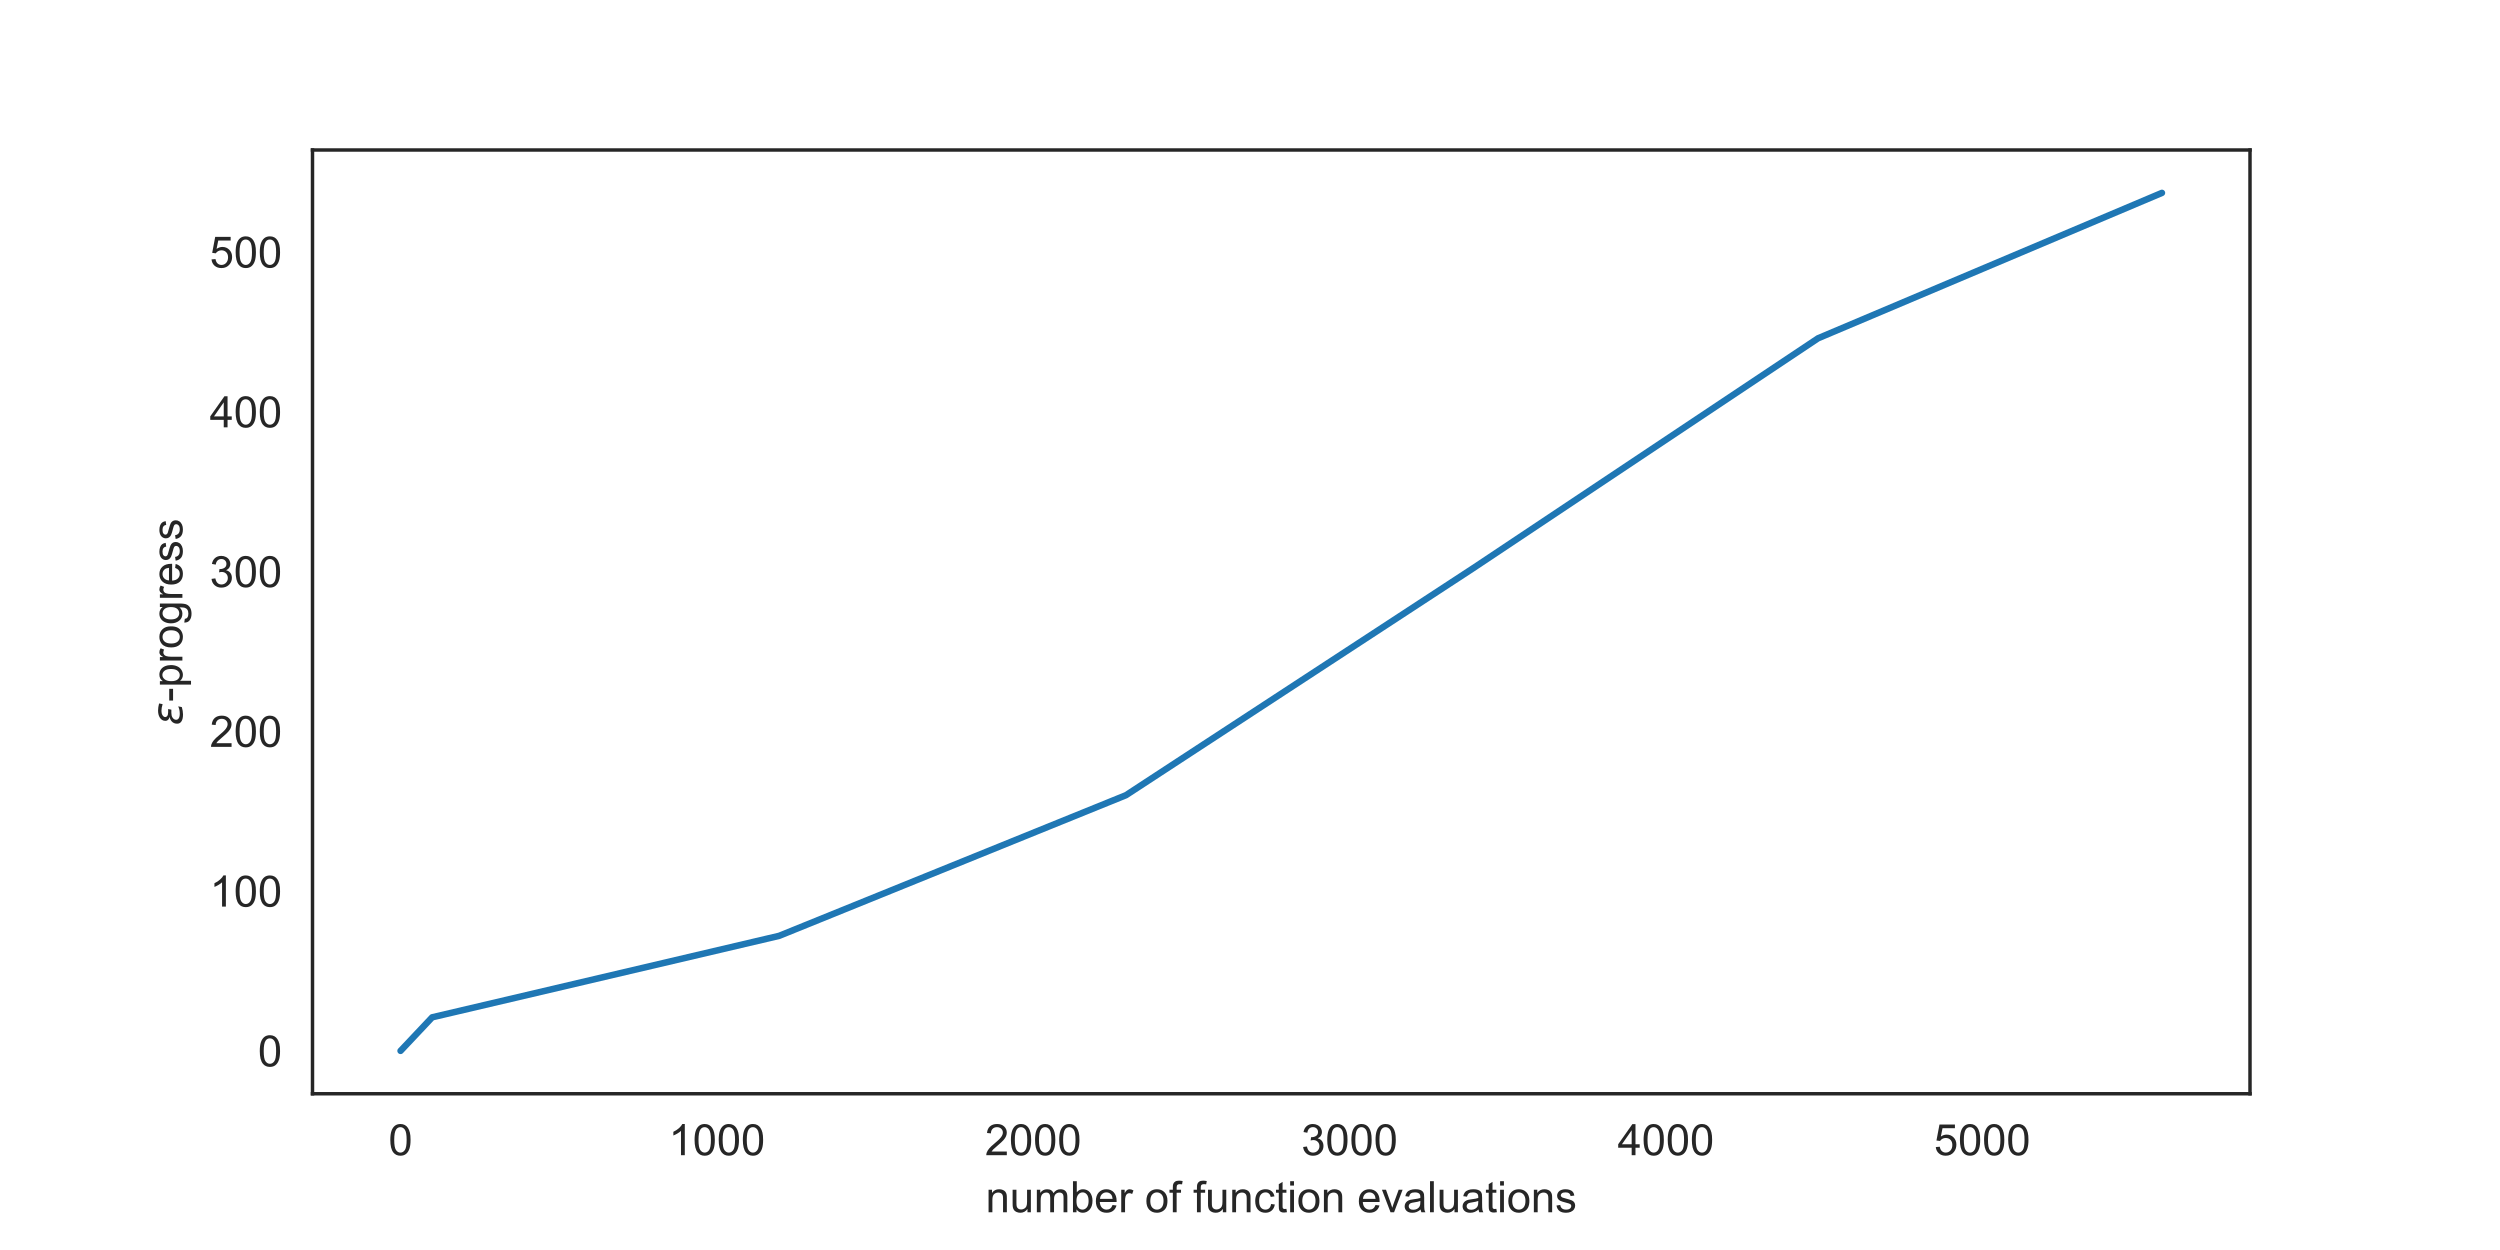
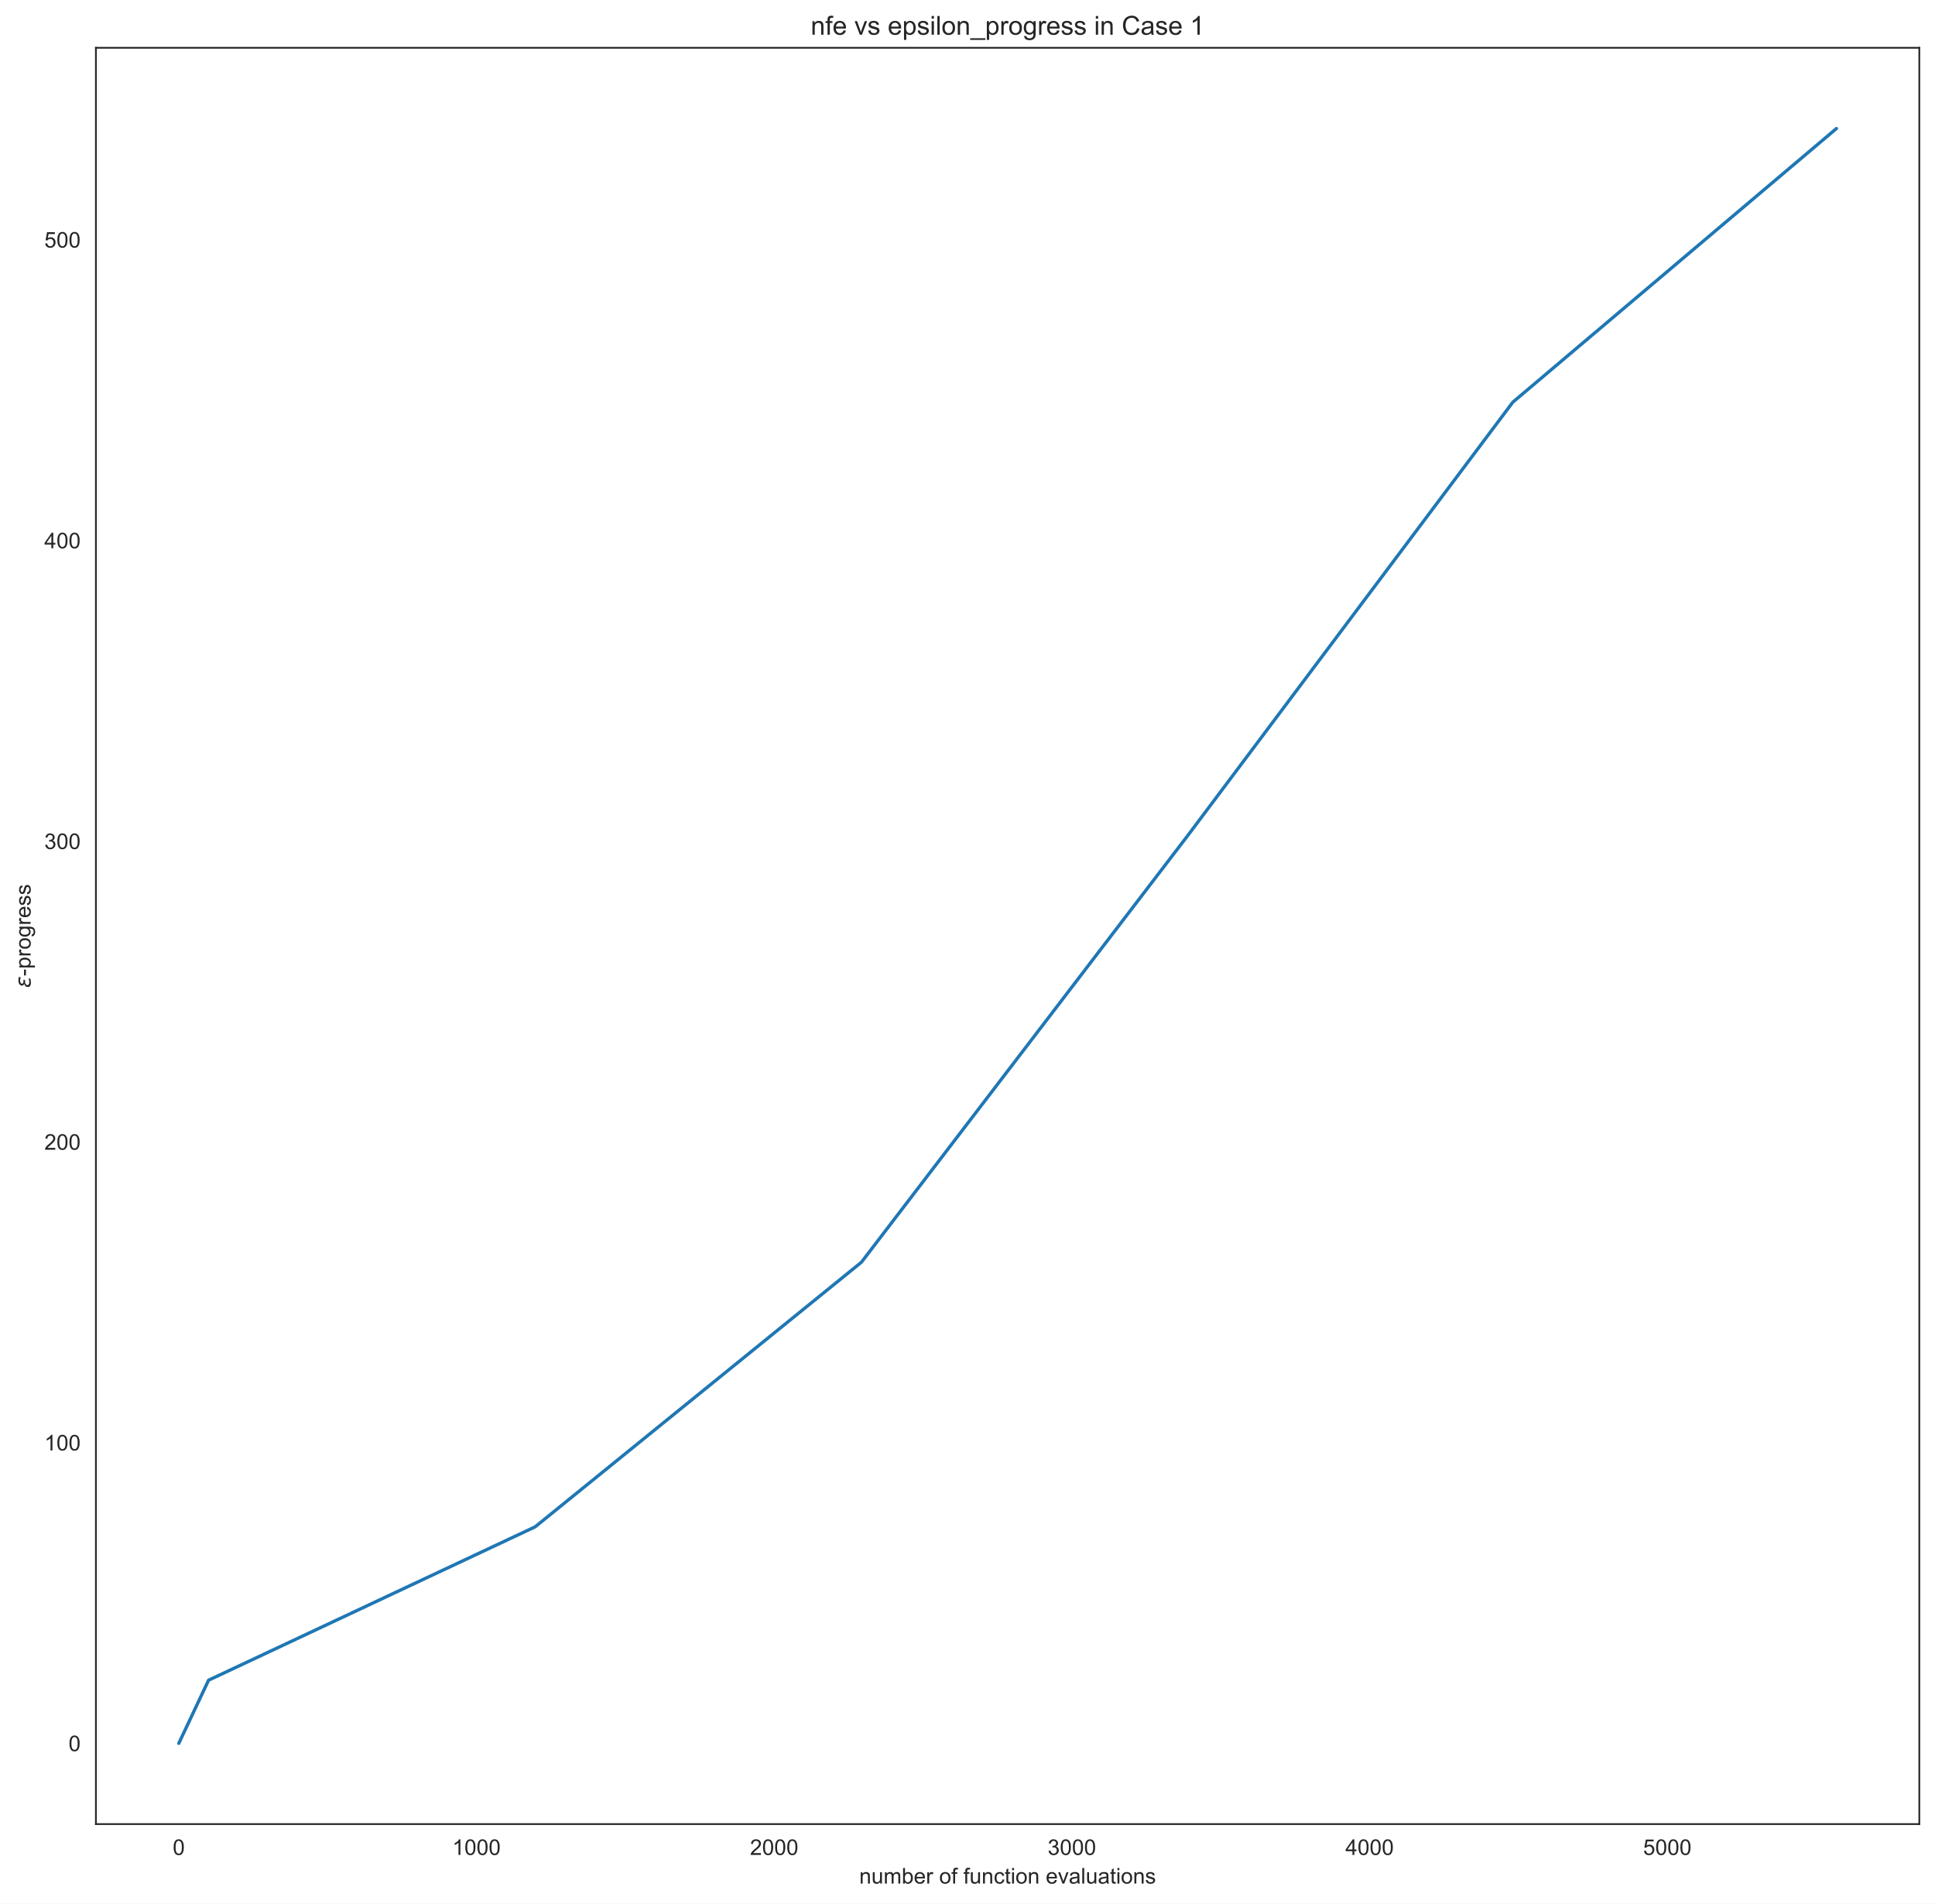
- <svg xmlns="http://www.w3.org/2000/svg" xmlns:xlink="http://www.w3.org/1999/xlink" width="576pt" height="288pt" viewBox="0 0 576 288" version="1.1">
+ <svg xmlns="http://www.w3.org/2000/svg" xmlns:xlink="http://www.w3.org/1999/xlink" width="888.228pt" height="873.826pt" viewBox="0 0 888.228 873.826" version="1.1">
  <defs>
    <style type="text/css">*{stroke-linejoin: round; stroke-linecap: butt}</style>
  </defs>
  <g id="figure_1">
    <g id="patch_1">
-       <path d="M 0 288  L 576 288  L 576 0  L 0 0  z " style="fill: #ffffff" />
+       <path d="M 0 873.826  L 888.228 873.826  L 888.228 0  L 0 0  z " style="fill: #ffffff" />
    </g>
    <g id="axes_1">
      <g id="patch_2">
-         <path d="M 72 252  L 518.4 252  L 518.4 34.56  L 72 34.56  z " style="fill: #ffffff" />
+         <path d="M 44.028 837.336  L 881.028 837.336  L 881.028 21.936  L 44.028 21.936  z " style="fill: #ffffff" />
      </g>
      <g id="matplotlib.axis_1">
        <g id="xtick_1">
          <g id="text_1">
-             <g style="fill: #262626" transform="translate(89.51044 266.1578)scale(0.1 -0.1)">
+             <g style="fill: #262626" transform="translate(79.29311 851.4934)scale(0.1 -0.1)">
              <defs>
                <path id="ArialMT-30" d="M 266 2259  Q 266 3072 433 3567  Q 600 4063 929 4331  Q 1259 4600 1759 4600  Q 2128 4600 2406 4451  Q 2684 4303 2865 4023  Q 3047 3744 3150 3342  Q 3253 2941 3253 2259  Q 3253 1453 3087 958  Q 2922 463 2592 192  Q 2263 -78 1759 -78  Q 1097 -78 719 397  Q 266 969 266 2259  z M 844 2259  Q 844 1131 1108 757  Q 1372 384 1759 384  Q 2147 384 2411 759  Q 2675 1134 2675 2259  Q 2675 3391 2411 3762  Q 2147 4134 1753 4134  Q 1366 4134 1134 3806  Q 844 3388 844 2259  z " transform="scale(0.015625)" />
              </defs>
              <use xlink:href="#ArialMT-30" />
            </g>
          </g>
        </g>
        <g id="xtick_2">
          <g id="text_2">
-             <g style="fill: #262626" transform="translate(154.053 266.1578)scale(0.1 -0.1)">
+             <g style="fill: #262626" transform="translate(207.6092 851.4934)scale(0.1 -0.1)">
              <defs>
                <path id="ArialMT-31" d="M 2384 0  L 1822 0  L 1822 3584  Q 1619 3391 1289 3197  Q 959 3003 697 2906  L 697 3450  Q 1169 3672 1522 3987  Q 1875 4303 2022 4600  L 2384 4600  L 2384 0  z " transform="scale(0.015625)" />
              </defs>
              <use xlink:href="#ArialMT-31" />
              <use xlink:href="#ArialMT-30" x="55.615" />
              <use xlink:href="#ArialMT-30" x="111.23" />
              <use xlink:href="#ArialMT-30" x="166.846" />
            </g>
          </g>
        </g>
        <g id="xtick_3">
          <g id="text_3">
-             <g style="fill: #262626" transform="translate(226.9371 266.1578)scale(0.1 -0.1)">
+             <g style="fill: #262626" transform="translate(344.2668 851.4934)scale(0.1 -0.1)">
              <defs>
                <path id="ArialMT-32" d="M 3222 541  L 3222 0  L 194 0  Q 188 203 259 391  Q 375 700 629 1000  Q 884 1300 1366 1694  Q 2113 2306 2375 2664  Q 2638 3022 2638 3341  Q 2638 3675 2398 3904  Q 2159 4134 1775 4134  Q 1369 4134 1125 3890  Q 881 3647 878 3216  L 300 3275  Q 359 3922 746 4261  Q 1134 4600 1788 4600  Q 2447 4600 2831 4234  Q 3216 3869 3216 3328  Q 3216 3053 3103 2787  Q 2991 2522 2730 2228  Q 2469 1934 1863 1422  Q 1356 997 1212 845  Q 1069 694 975 541  L 3222 541  z " transform="scale(0.015625)" />
              </defs>
              <use xlink:href="#ArialMT-32" />
              <use xlink:href="#ArialMT-30" x="55.615" />
              <use xlink:href="#ArialMT-30" x="111.23" />
              <use xlink:href="#ArialMT-30" x="166.846" />
            </g>
          </g>
        </g>
        <g id="xtick_4">
          <g id="text_4">
-             <g style="fill: #262626" transform="translate(299.8211 266.1578)scale(0.1 -0.1)">
+             <g style="fill: #262626" transform="translate(480.9243 851.4934)scale(0.1 -0.1)">
              <defs>
                <path id="ArialMT-33" d="M 269 1209  L 831 1284  Q 928 806 1161 595  Q 1394 384 1728 384  Q 2125 384 2398 659  Q 2672 934 2672 1341  Q 2672 1728 2419 1979  Q 2166 2231 1775 2231  Q 1616 2231 1378 2169  L 1441 2663  Q 1497 2656 1531 2656  Q 1891 2656 2178 2843  Q 2466 3031 2466 3422  Q 2466 3731 2256 3934  Q 2047 4138 1716 4138  Q 1388 4138 1169 3931  Q 950 3725 888 3313  L 325 3413  Q 428 3978 793 4289  Q 1159 4600 1703 4600  Q 2078 4600 2393 4439  Q 2709 4278 2876 4000  Q 3044 3722 3044 3409  Q 3044 3113 2884 2869  Q 2725 2625 2413 2481  Q 2819 2388 3044 2092  Q 3269 1797 3269 1353  Q 3269 753 2831 336  Q 2394 -81 1725 -81  Q 1122 -81 723 278  Q 325 638 269 1209  z " transform="scale(0.015625)" />
              </defs>
              <use xlink:href="#ArialMT-33" />
              <use xlink:href="#ArialMT-30" x="55.615" />
              <use xlink:href="#ArialMT-30" x="111.23" />
              <use xlink:href="#ArialMT-30" x="166.846" />
            </g>
          </g>
        </g>
        <g id="xtick_5">
          <g id="text_5">
-             <g style="fill: #262626" transform="translate(372.7051 266.1578)scale(0.1 -0.1)">
+             <g style="fill: #262626" transform="translate(617.5818 851.4934)scale(0.1 -0.1)">
              <defs>
                <path id="ArialMT-34" d="M 2069 0  L 2069 1097  L 81 1097  L 81 1613  L 2172 4581  L 2631 4581  L 2631 1613  L 3250 1613  L 3250 1097  L 2631 1097  L 2631 0  L 2069 0  z M 2069 1613  L 2069 3678  L 634 1613  L 2069 1613  z " transform="scale(0.015625)" />
              </defs>
              <use xlink:href="#ArialMT-34" />
              <use xlink:href="#ArialMT-30" x="55.615" />
              <use xlink:href="#ArialMT-30" x="111.23" />
              <use xlink:href="#ArialMT-30" x="166.846" />
            </g>
          </g>
        </g>
        <g id="xtick_6">
          <g id="text_6">
-             <g style="fill: #262626" transform="translate(445.5891 266.1578)scale(0.1 -0.1)">
+             <g style="fill: #262626" transform="translate(754.2393 851.4934)scale(0.1 -0.1)">
              <defs>
                <path id="ArialMT-35" d="M 266 1200  L 856 1250  Q 922 819 1161 601  Q 1400 384 1738 384  Q 2144 384 2425 690  Q 2706 997 2706 1503  Q 2706 1984 2436 2262  Q 2166 2541 1728 2541  Q 1456 2541 1237 2417  Q 1019 2294 894 2097  L 366 2166  L 809 4519  L 3088 4519  L 3088 3981  L 1259 3981  L 1013 2750  Q 1425 3038 1878 3038  Q 2478 3038 2890 2622  Q 3303 2206 3303 1553  Q 3303 931 2941 478  Q 2500 -78 1738 -78  Q 1113 -78 717 272  Q 322 622 266 1200  z " transform="scale(0.015625)" />
              </defs>
              <use xlink:href="#ArialMT-35" />
              <use xlink:href="#ArialMT-30" x="55.615" />
              <use xlink:href="#ArialMT-30" x="111.23" />
              <use xlink:href="#ArialMT-30" x="166.846" />
            </g>
          </g>
        </g>
        <g id="text_7">
-           <g style="fill: #262626" transform="translate(227.107 279.3031)scale(0.1 -0.1)">
+           <g style="fill: #262626" transform="translate(394.4352 864.6387)scale(0.1 -0.1)">
            <defs>
              <path id="ArialMT-6e" d="M 422 0  L 422 3319  L 928 3319  L 928 2847  Q 1294 3394 1984 3394  Q 2284 3394 2536 3286  Q 2788 3178 2913 3003  Q 3038 2828 3088 2588  Q 3119 2431 3119 2041  L 3119 0  L 2556 0  L 2556 2019  Q 2556 2363 2490 2533  Q 2425 2703 2258 2804  Q 2091 2906 1866 2906  Q 1506 2906 1245 2678  Q 984 2450 984 1813  L 984 0  L 422 0  z " transform="scale(0.015625)" />
              <path id="ArialMT-75" d="M 2597 0  L 2597 488  Q 2209 -75 1544 -75  Q 1250 -75 995 37  Q 741 150 617 320  Q 494 491 444 738  Q 409 903 409 1263  L 409 3319  L 972 3319  L 972 1478  Q 972 1038 1006 884  Q 1059 663 1231 536  Q 1403 409 1656 409  Q 1909 409 2131 539  Q 2353 669 2445 892  Q 2538 1116 2538 1541  L 2538 3319  L 3100 3319  L 3100 0  L 2597 0  z " transform="scale(0.015625)" />
              <path id="ArialMT-6d" d="M 422 0  L 422 3319  L 925 3319  L 925 2853  Q 1081 3097 1340 3245  Q 1600 3394 1931 3394  Q 2300 3394 2536 3241  Q 2772 3088 2869 2813  Q 3263 3394 3894 3394  Q 4388 3394 4653 3120  Q 4919 2847 4919 2278  L 4919 0  L 4359 0  L 4359 2091  Q 4359 2428 4304 2576  Q 4250 2725 4106 2815  Q 3963 2906 3769 2906  Q 3419 2906 3187 2673  Q 2956 2441 2956 1928  L 2956 0  L 2394 0  L 2394 2156  Q 2394 2531 2256 2718  Q 2119 2906 1806 2906  Q 1569 2906 1367 2781  Q 1166 2656 1075 2415  Q 984 2175 984 1722  L 984 0  L 422 0  z " transform="scale(0.015625)" />
              <path id="ArialMT-62" d="M 941 0  L 419 0  L 419 4581  L 981 4581  L 981 2947  Q 1338 3394 1891 3394  Q 2197 3394 2470 3270  Q 2744 3147 2920 2923  Q 3097 2700 3197 2384  Q 3297 2069 3297 1709  Q 3297 856 2875 390  Q 2453 -75 1863 -75  Q 1275 -75 941 416  L 941 0  z M 934 1684  Q 934 1088 1097 822  Q 1363 388 1816 388  Q 2184 388 2453 708  Q 2722 1028 2722 1663  Q 2722 2313 2464 2622  Q 2206 2931 1841 2931  Q 1472 2931 1203 2611  Q 934 2291 934 1684  z " transform="scale(0.015625)" />
              <path id="ArialMT-65" d="M 2694 1069  L 3275 997  Q 3138 488 2766 206  Q 2394 -75 1816 -75  Q 1088 -75 661 373  Q 234 822 234 1631  Q 234 2469 665 2931  Q 1097 3394 1784 3394  Q 2450 3394 2872 2941  Q 3294 2488 3294 1666  Q 3294 1616 3291 1516  L 816 1516  Q 847 969 1125 678  Q 1403 388 1819 388  Q 2128 388 2347 550  Q 2566 713 2694 1069  z M 847 1978  L 2700 1978  Q 2663 2397 2488 2606  Q 2219 2931 1791 2931  Q 1403 2931 1139 2672  Q 875 2413 847 1978  z " transform="scale(0.015625)" />
              <path id="ArialMT-72" d="M 416 0  L 416 3319  L 922 3319  L 922 2816  Q 1116 3169 1280 3281  Q 1444 3394 1641 3394  Q 1925 3394 2219 3213  L 2025 2691  Q 1819 2813 1613 2813  Q 1428 2813 1281 2702  Q 1134 2591 1072 2394  Q 978 2094 978 1738  L 978 0  L 416 0  z " transform="scale(0.015625)" />
              <path id="ArialMT-20" transform="scale(0.015625)" />
              <path id="ArialMT-6f" d="M 213 1659  Q 213 2581 725 3025  Q 1153 3394 1769 3394  Q 2453 3394 2887 2945  Q 3322 2497 3322 1706  Q 3322 1066 3130 698  Q 2938 331 2570 128  Q 2203 -75 1769 -75  Q 1072 -75 642 372  Q 213 819 213 1659  z M 791 1659  Q 791 1022 1069 705  Q 1347 388 1769 388  Q 2188 388 2466 706  Q 2744 1025 2744 1678  Q 2744 2294 2464 2611  Q 2184 2928 1769 2928  Q 1347 2928 1069 2612  Q 791 2297 791 1659  z " transform="scale(0.015625)" />
              <path id="ArialMT-66" d="M 556 0  L 556 2881  L 59 2881  L 59 3319  L 556 3319  L 556 3672  Q 556 4006 616 4169  Q 697 4388 901 4523  Q 1106 4659 1475 4659  Q 1713 4659 2000 4603  L 1916 4113  Q 1741 4144 1584 4144  Q 1328 4144 1222 4034  Q 1116 3925 1116 3625  L 1116 3319  L 1763 3319  L 1763 2881  L 1116 2881  L 1116 0  L 556 0  z " transform="scale(0.015625)" />
              <path id="ArialMT-63" d="M 2588 1216  L 3141 1144  Q 3050 572 2676 248  Q 2303 -75 1759 -75  Q 1078 -75 664 370  Q 250 816 250 1647  Q 250 2184 428 2587  Q 606 2991 970 3192  Q 1334 3394 1763 3394  Q 2303 3394 2647 3120  Q 2991 2847 3088 2344  L 2541 2259  Q 2463 2594 2264 2762  Q 2066 2931 1784 2931  Q 1359 2931 1093 2626  Q 828 2322 828 1663  Q 828 994 1084 691  Q 1341 388 1753 388  Q 2084 388 2306 591  Q 2528 794 2588 1216  z " transform="scale(0.015625)" />
              <path id="ArialMT-74" d="M 1650 503  L 1731 6  Q 1494 -44 1306 -44  Q 1000 -44 831 53  Q 663 150 594 308  Q 525 466 525 972  L 525 2881  L 113 2881  L 113 3319  L 525 3319  L 525 4141  L 1084 4478  L 1084 3319  L 1650 3319  L 1650 2881  L 1084 2881  L 1084 941  Q 1084 700 1114 631  Q 1144 563 1211 522  Q 1278 481 1403 481  Q 1497 481 1650 503  z " transform="scale(0.015625)" />
              <path id="ArialMT-69" d="M 425 3934  L 425 4581  L 988 4581  L 988 3934  L 425 3934  z M 425 0  L 425 3319  L 988 3319  L 988 0  L 425 0  z " transform="scale(0.015625)" />
              <path id="ArialMT-76" d="M 1344 0  L 81 3319  L 675 3319  L 1388 1331  Q 1503 1009 1600 663  Q 1675 925 1809 1294  L 2547 3319  L 3125 3319  L 1869 0  L 1344 0  z " transform="scale(0.015625)" />
              <path id="ArialMT-61" d="M 2588 409  Q 2275 144 1986 34  Q 1697 -75 1366 -75  Q 819 -75 525 192  Q 231 459 231 875  Q 231 1119 342 1320  Q 453 1522 633 1644  Q 813 1766 1038 1828  Q 1203 1872 1538 1913  Q 2219 1994 2541 2106  Q 2544 2222 2544 2253  Q 2544 2597 2384 2738  Q 2169 2928 1744 2928  Q 1347 2928 1158 2789  Q 969 2650 878 2297  L 328 2372  Q 403 2725 575 2942  Q 747 3159 1072 3276  Q 1397 3394 1825 3394  Q 2250 3394 2515 3294  Q 2781 3194 2906 3042  Q 3031 2891 3081 2659  Q 3109 2516 3109 2141  L 3109 1391  Q 3109 606 3145 398  Q 3181 191 3288 0  L 2700 0  Q 2613 175 2588 409  z M 2541 1666  Q 2234 1541 1622 1453  Q 1275 1403 1131 1340  Q 988 1278 909 1158  Q 831 1038 831 891  Q 831 666 1001 516  Q 1172 366 1500 366  Q 1825 366 2078 508  Q 2331 650 2450 897  Q 2541 1088 2541 1459  L 2541 1666  z " transform="scale(0.015625)" />
              <path id="ArialMT-6c" d="M 409 0  L 409 4581  L 972 4581  L 972 0  L 409 0  z " transform="scale(0.015625)" />
              <path id="ArialMT-73" d="M 197 991  L 753 1078  Q 800 744 1014 566  Q 1228 388 1613 388  Q 2000 388 2187 545  Q 2375 703 2375 916  Q 2375 1106 2209 1216  Q 2094 1291 1634 1406  Q 1016 1563 777 1677  Q 538 1791 414 1992  Q 291 2194 291 2438  Q 291 2659 392 2848  Q 494 3038 669 3163  Q 800 3259 1026 3326  Q 1253 3394 1513 3394  Q 1903 3394 2198 3281  Q 2494 3169 2634 2976  Q 2775 2784 2828 2463  L 2278 2388  Q 2241 2644 2061 2787  Q 1881 2931 1553 2931  Q 1166 2931 1000 2803  Q 834 2675 834 2503  Q 834 2394 903 2306  Q 972 2216 1119 2156  Q 1203 2125 1616 2013  Q 2213 1853 2448 1751  Q 2684 1650 2818 1456  Q 2953 1263 2953 975  Q 2953 694 2789 445  Q 2625 197 2315 61  Q 2006 -75 1616 -75  Q 969 -75 630 194  Q 291 463 197 991  z " transform="scale(0.015625)" />
            </defs>
            <use xlink:href="#ArialMT-6e" />
            <use xlink:href="#ArialMT-75" x="55.615" />
            <use xlink:href="#ArialMT-6d" x="111.23" />
            <use xlink:href="#ArialMT-62" x="194.531" />
            <use xlink:href="#ArialMT-65" x="250.146" />
            <use xlink:href="#ArialMT-72" x="305.762" />
            <use xlink:href="#ArialMT-20" x="339.062" />
            <use xlink:href="#ArialMT-6f" x="366.846" />
            <use xlink:href="#ArialMT-66" x="422.461" />
            <use xlink:href="#ArialMT-20" x="450.244" />
            <use xlink:href="#ArialMT-66" x="478.027" />
            <use xlink:href="#ArialMT-75" x="505.811" />
            <use xlink:href="#ArialMT-6e" x="561.426" />
            <use xlink:href="#ArialMT-63" x="617.041" />
            <use xlink:href="#ArialMT-74" x="667.041" />
            <use xlink:href="#ArialMT-69" x="694.824" />
            <use xlink:href="#ArialMT-6f" x="717.041" />
            <use xlink:href="#ArialMT-6e" x="772.656" />
            <use xlink:href="#ArialMT-20" x="828.271" />
            <use xlink:href="#ArialMT-65" x="856.055" />
            <use xlink:href="#ArialMT-76" x="911.67" />
            <use xlink:href="#ArialMT-61" x="961.67" />
            <use xlink:href="#ArialMT-6c" x="1017.285" />
            <use xlink:href="#ArialMT-75" x="1039.502" />
            <use xlink:href="#ArialMT-61" x="1095.117" />
            <use xlink:href="#ArialMT-74" x="1150.732" />
            <use xlink:href="#ArialMT-69" x="1178.516" />
            <use xlink:href="#ArialMT-6f" x="1200.732" />
            <use xlink:href="#ArialMT-6e" x="1256.348" />
            <use xlink:href="#ArialMT-73" x="1311.963" />
          </g>
        </g>
      </g>
      <g id="matplotlib.axis_2">
        <g id="ytick_1">
          <g id="text_8">
-             <g style="fill: #262626" transform="translate(59.43906 245.6953)scale(0.1 -0.1)">
+             <g style="fill: #262626" transform="translate(31.46719 803.8509)scale(0.1 -0.1)">
              <use xlink:href="#ArialMT-30" />
            </g>
          </g>
        </g>
        <g id="ytick_2">
          <g id="text_9">
-             <g style="fill: #262626" transform="translate(48.31719 208.8847)scale(0.1 -0.1)">
+             <g style="fill: #262626" transform="translate(20.34531 665.8113)scale(0.1 -0.1)">
              <use xlink:href="#ArialMT-31" />
              <use xlink:href="#ArialMT-30" x="55.615" />
              <use xlink:href="#ArialMT-30" x="111.23" />
            </g>
          </g>
        </g>
        <g id="ytick_3">
          <g id="text_10">
-             <g style="fill: #262626" transform="translate(48.31719 172.0741)scale(0.1 -0.1)">
+             <g style="fill: #262626" transform="translate(20.34531 527.7717)scale(0.1 -0.1)">
              <use xlink:href="#ArialMT-32" />
              <use xlink:href="#ArialMT-30" x="55.615" />
              <use xlink:href="#ArialMT-30" x="111.23" />
            </g>
          </g>
        </g>
        <g id="ytick_4">
          <g id="text_11">
-             <g style="fill: #262626" transform="translate(48.31719 135.2636)scale(0.1 -0.1)">
+             <g style="fill: #262626" transform="translate(20.34531 389.7321)scale(0.1 -0.1)">
              <use xlink:href="#ArialMT-33" />
              <use xlink:href="#ArialMT-30" x="55.615" />
              <use xlink:href="#ArialMT-30" x="111.23" />
            </g>
          </g>
        </g>
        <g id="ytick_5">
          <g id="text_12">
-             <g style="fill: #262626" transform="translate(48.31719 98.45301)scale(0.1 -0.1)">
+             <g style="fill: #262626" transform="translate(20.34531 251.6924)scale(0.1 -0.1)">
              <use xlink:href="#ArialMT-34" />
              <use xlink:href="#ArialMT-30" x="55.615" />
              <use xlink:href="#ArialMT-30" x="111.23" />
            </g>
          </g>
        </g>
        <g id="ytick_6">
          <g id="text_13">
-             <g style="fill: #262626" transform="translate(48.31719 61.64245)scale(0.1 -0.1)">
+             <g style="fill: #262626" transform="translate(20.34531 113.6528)scale(0.1 -0.1)">
              <use xlink:href="#ArialMT-35" />
              <use xlink:href="#ArialMT-30" x="55.615" />
              <use xlink:href="#ArialMT-30" x="111.23" />
            </g>
          </g>
        </g>
        <g id="text_14">
-           <g style="fill: #262626" transform="translate(42.11719 167.13)rotate(-90)scale(0.1 -0.1)">
+           <g style="fill: #262626" transform="translate(14.14531 453.4856)rotate(-90)scale(0.1 -0.1)">
            <defs>
              <path id="DejaVuSans-Oblique-3b5" d="M 1263 1888  Q 925 1963 778 2166  Q 669 2309 669 2503  Q 669 3034 1175 3344  Q 1575 3588 2188 3588  Q 2425 3588 2684 3550  Q 2944 3513 3234 3438  L 3134 2916  Q 2847 3006 2606 3047  Q 2359 3088 2138 3088  Q 1766 3088 1522 2944  Q 1228 2772 1228 2522  Q 1228 2356 1381 2241  Q 1563 2103 1925 2103  L 2409 2103  L 2319 1628  L 1856 1628  Q 1425 1628 1172 1469  Q 828 1253 828 916  Q 828 703 1013 563  Q 1244 388 1716 388  Q 2006 388 2284 444  Q 2563 503 2806 619  L 2700 84  Q 2403 -3 2131 -47  Q 1859 -91 1609 -91  Q 866 -91 516 194  Q 250 413 250 781  Q 250 1278 600 1584  Q 859 1813 1263 1888  z " transform="scale(0.015625)" />
              <path id="ArialMT-2d" d="M 203 1375  L 203 1941  L 1931 1941  L 1931 1375  L 203 1375  z " transform="scale(0.015625)" />
              <path id="ArialMT-70" d="M 422 -1272  L 422 3319  L 934 3319  L 934 2888  Q 1116 3141 1344 3267  Q 1572 3394 1897 3394  Q 2322 3394 2647 3175  Q 2972 2956 3137 2557  Q 3303 2159 3303 1684  Q 3303 1175 3120 767  Q 2938 359 2589 142  Q 2241 -75 1856 -75  Q 1575 -75 1351 44  Q 1128 163 984 344  L 984 -1272  L 422 -1272  z M 931 1641  Q 931 1000 1190 694  Q 1450 388 1819 388  Q 2194 388 2461 705  Q 2728 1022 2728 1688  Q 2728 2322 2467 2637  Q 2206 2953 1844 2953  Q 1484 2953 1207 2617  Q 931 2281 931 1641  z " transform="scale(0.015625)" />
              <path id="ArialMT-67" d="M 319 -275  L 866 -356  Q 900 -609 1056 -725  Q 1266 -881 1628 -881  Q 2019 -881 2231 -725  Q 2444 -569 2519 -288  Q 2563 -116 2559 434  Q 2191 0 1641 0  Q 956 0 581 494  Q 206 988 206 1678  Q 206 2153 378 2554  Q 550 2956 876 3175  Q 1203 3394 1644 3394  Q 2231 3394 2613 2919  L 2613 3319  L 3131 3319  L 3131 450  Q 3131 -325 2973 -648  Q 2816 -972 2473 -1159  Q 2131 -1347 1631 -1347  Q 1038 -1347 672 -1080  Q 306 -813 319 -275  z M 784 1719  Q 784 1066 1043 766  Q 1303 466 1694 466  Q 2081 466 2343 764  Q 2606 1063 2606 1700  Q 2606 2309 2336 2618  Q 2066 2928 1684 2928  Q 1309 2928 1046 2623  Q 784 2319 784 1719  z " transform="scale(0.015625)" />
            </defs>
            <use xlink:href="#DejaVuSans-Oblique-3b5" transform="translate(0 0.9375)" />
            <use xlink:href="#ArialMT-2d" transform="translate(54.05273 0.9375)" />
            <use xlink:href="#ArialMT-70" transform="translate(87.35352 0.9375)" />
            <use xlink:href="#ArialMT-72" transform="translate(142.9688 0.9375)" />
            <use xlink:href="#ArialMT-6f" transform="translate(176.2695 0.9375)" />
            <use xlink:href="#ArialMT-67" transform="translate(231.8848 0.9375)" />
            <use xlink:href="#ArialMT-72" transform="translate(287.5 0.9375)" />
            <use xlink:href="#ArialMT-65" transform="translate(320.8008 0.9375)" />
            <use xlink:href="#ArialMT-73" transform="translate(376.416 0.9375)" />
            <use xlink:href="#ArialMT-73" transform="translate(426.416 0.9375)" />
          </g>
        </g>
      </g>
      <g id="line2d_1">
-         <path d="M 92.291 242.116  L 99.579 234.386  L 179.533 215.613  L 259.414 183.219  L 339.368 130.948  L 418.884 77.941  L 498.109 44.444  " clip-path="url(#pd9cc01ac82)" style="fill: none; stroke: #1f77b4; stroke-width: 1.5; stroke-linecap: round" />
+         <path d="M 82.074 800.272  L 95.739 771.284  L 245.653 700.883  L 395.429 579.409  L 545.343 383.392  L 694.436 184.615  L 842.983 58.999  " clip-path="url(#p6ba1329943)" style="fill: none; stroke: #1f77b4; stroke-width: 1.5; stroke-linecap: round" />
      </g>
      <g id="patch_3">
-         <path d="M 72 252  L 72 34.56  " style="fill: none; stroke: #262626; stroke-width: 0.8; stroke-linejoin: miter; stroke-linecap: square" />
+         <path d="M 44.028 837.336  L 44.028 21.936  " style="fill: none; stroke: #262626; stroke-width: 0.8; stroke-linejoin: miter; stroke-linecap: square" />
      </g>
      <g id="patch_4">
-         <path d="M 518.4 252  L 518.4 34.56  " style="fill: none; stroke: #262626; stroke-width: 0.8; stroke-linejoin: miter; stroke-linecap: square" />
+         <path d="M 881.028 837.336  L 881.028 21.936  " style="fill: none; stroke: #262626; stroke-width: 0.8; stroke-linejoin: miter; stroke-linecap: square" />
      </g>
      <g id="patch_5">
-         <path d="M 72 252  L 518.4 252  " style="fill: none; stroke: #262626; stroke-width: 0.8; stroke-linejoin: miter; stroke-linecap: square" />
+         <path d="M 44.028 837.336  L 881.028 837.336  " style="fill: none; stroke: #262626; stroke-width: 0.8; stroke-linejoin: miter; stroke-linecap: square" />
      </g>
      <g id="patch_6">
-         <path d="M 72 34.56  L 518.4 34.56  " style="fill: none; stroke: #262626; stroke-width: 0.8; stroke-linejoin: miter; stroke-linecap: square" />
+         <path d="M 44.028 21.936  L 881.028 21.936  " style="fill: none; stroke: #262626; stroke-width: 0.8; stroke-linejoin: miter; stroke-linecap: square" />
+       </g>
+       <g id="text_15">
+         <g style="fill: #262626" transform="translate(372.1503 15.93562)scale(0.12 -0.12)">
+           <defs>
+             <path id="ArialMT-5f" d="M -97 -1272  L -97 -866  L 3631 -866  L 3631 -1272  L -97 -1272  z " transform="scale(0.015625)" />
+             <path id="ArialMT-43" d="M 3763 1606  L 4369 1453  Q 4178 706 3683 314  Q 3188 -78 2472 -78  Q 1731 -78 1267 223  Q 803 525 561 1097  Q 319 1669 319 2325  Q 319 3041 592 3573  Q 866 4106 1370 4382  Q 1875 4659 2481 4659  Q 3169 4659 3637 4309  Q 4106 3959 4291 3325  L 3694 3184  Q 3534 3684 3231 3912  Q 2928 4141 2469 4141  Q 1941 4141 1586 3887  Q 1231 3634 1087 3207  Q 944 2781 944 2328  Q 944 1744 1114 1308  Q 1284 872 1643 656  Q 2003 441 2422 441  Q 2931 441 3284 734  Q 3638 1028 3763 1606  z " transform="scale(0.015625)" />
+           </defs>
+           <use xlink:href="#ArialMT-6e" />
+           <use xlink:href="#ArialMT-66" x="55.615" />
+           <use xlink:href="#ArialMT-65" x="83.398" />
+           <use xlink:href="#ArialMT-20" x="139.014" />
+           <use xlink:href="#ArialMT-76" x="166.797" />
+           <use xlink:href="#ArialMT-73" x="216.797" />
+           <use xlink:href="#ArialMT-20" x="266.797" />
+           <use xlink:href="#ArialMT-65" x="294.58" />
+           <use xlink:href="#ArialMT-70" x="350.195" />
+           <use xlink:href="#ArialMT-73" x="405.811" />
+           <use xlink:href="#ArialMT-69" x="455.811" />
+           <use xlink:href="#ArialMT-6c" x="478.027" />
+           <use xlink:href="#ArialMT-6f" x="500.244" />
+           <use xlink:href="#ArialMT-6e" x="555.859" />
+           <use xlink:href="#ArialMT-5f" x="611.475" />
+           <use xlink:href="#ArialMT-70" x="667.09" />
+           <use xlink:href="#ArialMT-72" x="722.705" />
+           <use xlink:href="#ArialMT-6f" x="756.006" />
+           <use xlink:href="#ArialMT-67" x="811.621" />
+           <use xlink:href="#ArialMT-72" x="867.236" />
+           <use xlink:href="#ArialMT-65" x="900.537" />
+           <use xlink:href="#ArialMT-73" x="956.152" />
+           <use xlink:href="#ArialMT-73" x="1006.152" />
+           <use xlink:href="#ArialMT-20" x="1056.152" />
+           <use xlink:href="#ArialMT-69" x="1083.936" />
+           <use xlink:href="#ArialMT-6e" x="1106.152" />
+           <use xlink:href="#ArialMT-20" x="1161.768" />
+           <use xlink:href="#ArialMT-43" x="1189.551" />
+           <use xlink:href="#ArialMT-61" x="1261.768" />
+           <use xlink:href="#ArialMT-73" x="1317.383" />
+           <use xlink:href="#ArialMT-65" x="1367.383" />
+           <use xlink:href="#ArialMT-20" x="1422.998" />
+           <use xlink:href="#ArialMT-31" x="1450.781" />
+         </g>
      </g>
    </g>
  </g>
  <defs>
-     <clipPath id="pd9cc01ac82">
-       <rect x="72" y="34.56" width="446.4" height="217.44" />
+     <clipPath id="p6ba1329943">
+       <rect x="44.028" y="21.936" width="837" height="815.4" />
    </clipPath>
  </defs>
</svg>
